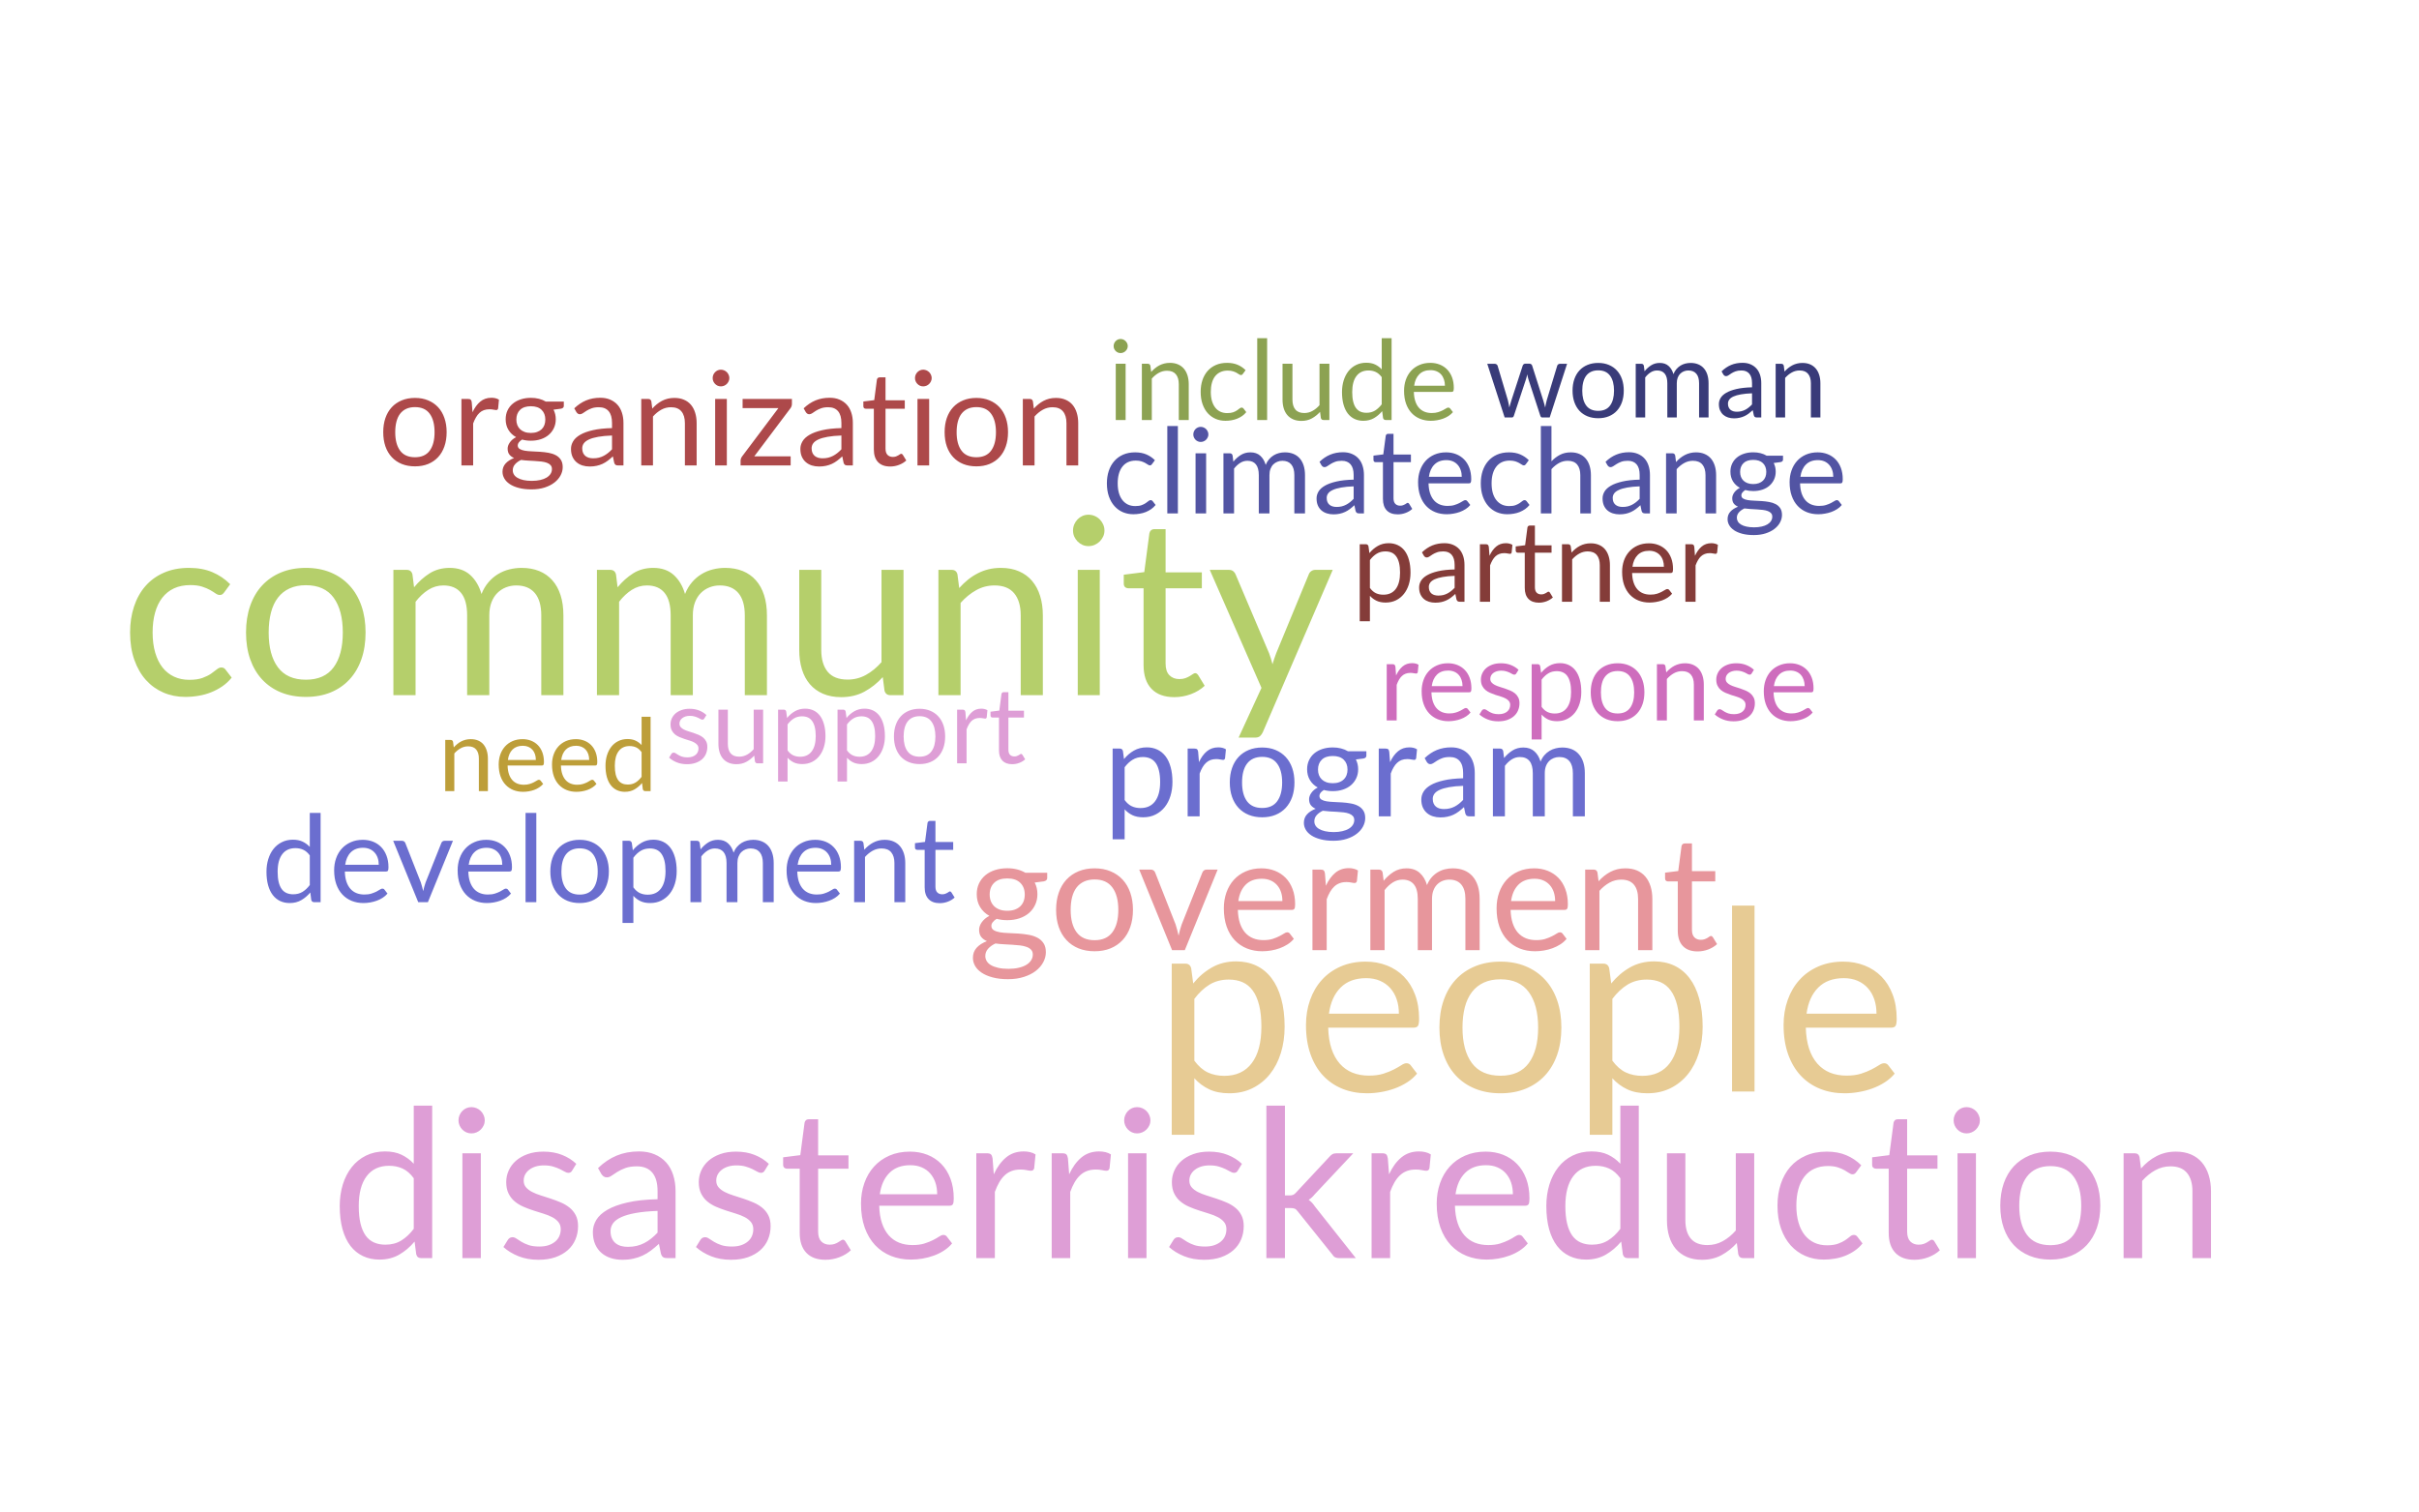
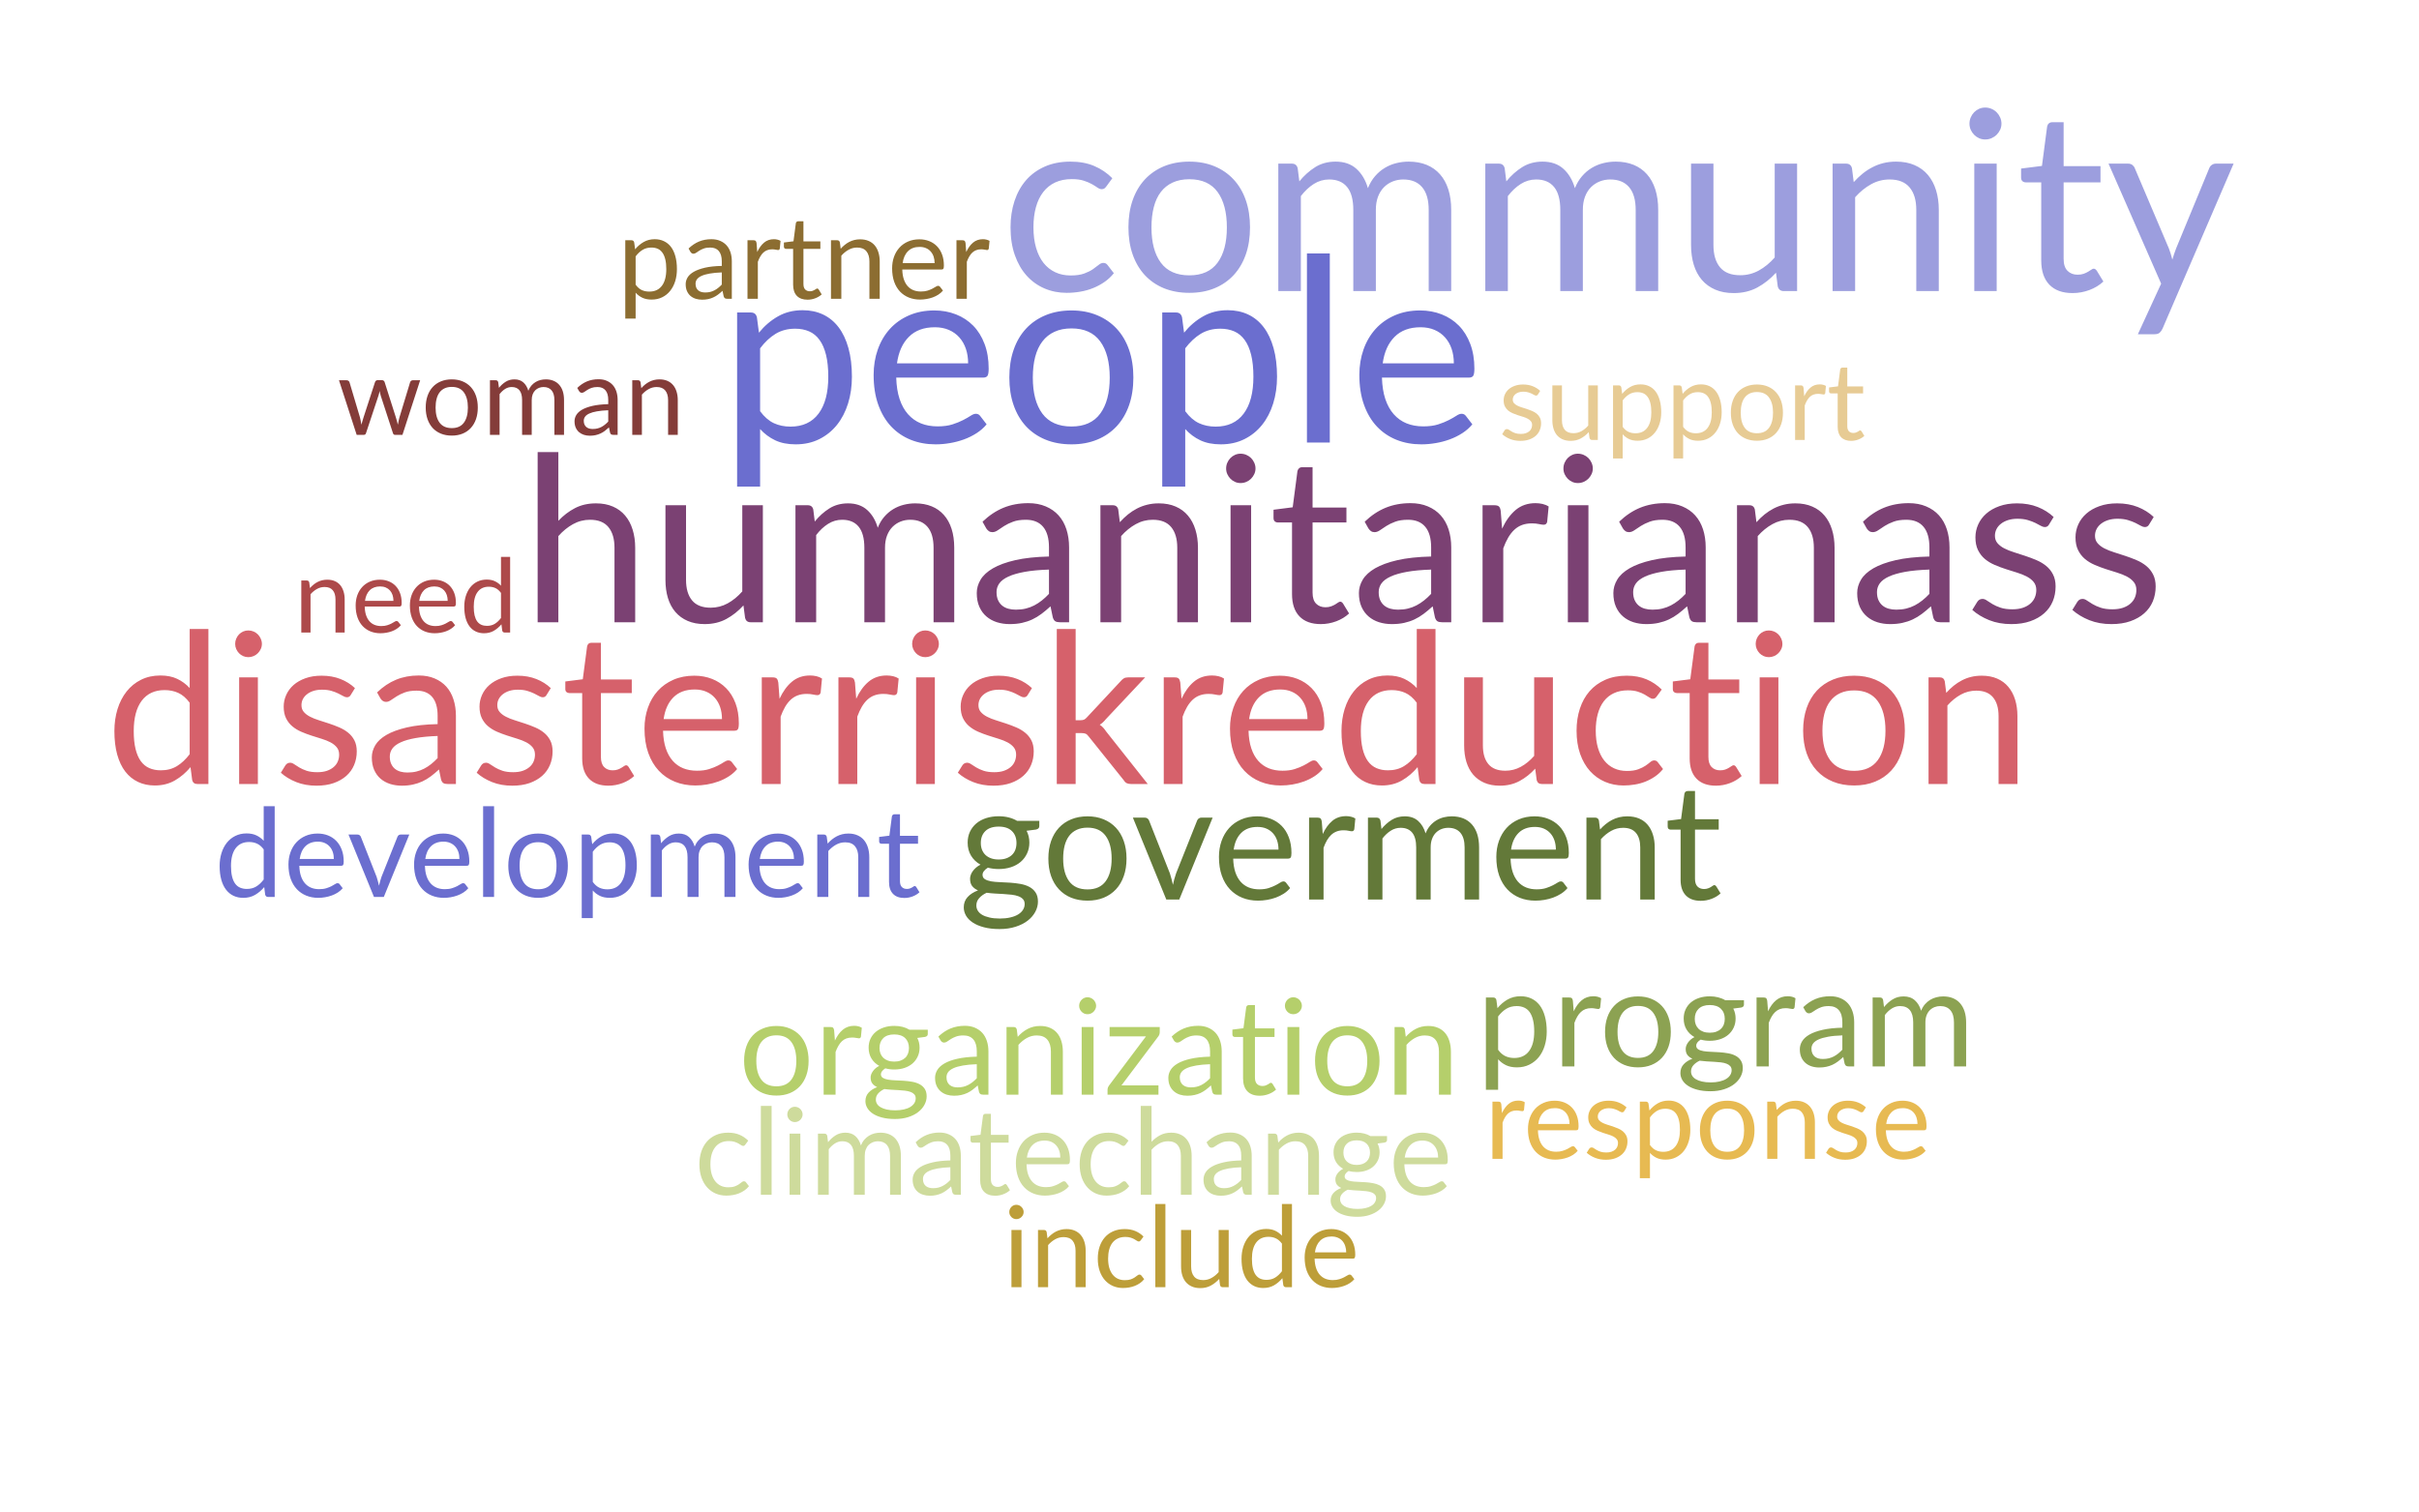
<svg xmlns="http://www.w3.org/2000/svg" width="960" height="600" version="1.1">
  <g />
-   <g transform="translate(480,300)scale(1.002088,1.002088)">
-     <text text-anchor="middle" transform="translate(-191,-24)rotate(0)" style="font-size: 98px; font-family: Lato; fill: rgb(181, 207, 107);">community</text>
-     <text text-anchor="middle" transform="translate(51,77)" style="font-size: 10px; font-family: Lato; fill: rgb(99, 121, 57);" />
-     <text text-anchor="middle" transform="translate(-262,14)" style="font-size: 40px; font-family: Lato; fill: rgb(189, 158, 57);">need</text>
-     <text text-anchor="middle" transform="translate(29,-133)" style="font-size: 44px; font-family: Lato; fill: rgb(140, 162, 82);">include</text>
-     <text text-anchor="middle" transform="translate(127,133)" style="font-size: 100px; font-family: Lato; fill: rgb(231, 203, 148);">people</text>
-     <text text-anchor="middle" transform="translate(53,77)" style="font-size: 63px; font-family: Lato; fill: rgb(231, 150, 156);">goverment</text>
-     <text text-anchor="middle" transform="translate(55,24)rotate(0)" style="font-size: 53px; font-family: Lato; fill: rgb(107, 110, 207);">program</text>
-     <text text-anchor="middle" transform="translate(-189,-115)rotate(0)" style="font-size: 52px; font-family: Lato; fill: rgb(173, 73, 74);">organization</text>
-     <text text-anchor="middle" transform="translate(-238,58)" style="font-size: 48px; font-family: Lato; fill: rgb(107, 110, 207);">development</text>
-     <text text-anchor="middle" transform="translate(105,-96)" style="font-size: 47px; font-family: Lato; fill: rgb(82, 84, 163);">climatechange</text>
-     <text text-anchor="middle" transform="translate(129,-61)" style="font-size: 45px; font-family: Lato; fill: rgb(132, 60, 57);">partner</text>
-     <text text-anchor="middle" transform="translate(154,-14)rotate(0)" style="font-size: 44px; font-family: Lato; fill: rgb(206, 109, 189);">response</text>
-     <text text-anchor="middle" transform="translate(-144,3)rotate(0)" style="font-size: 42px; font-family: Lato; fill: rgb(222, 158, 214);">support</text>
-     <text text-anchor="middle" transform="translate(177,-134)rotate(0)" style="font-size: 42px; font-family: Lato; fill: rgb(57, 59, 121);">woman</text>
-     <text text-anchor="middle" transform="translate(27,199)" style="font-size: 82px; font-family: Lato; fill: rgb(222, 158, 214);">disasterriskreduction</text>
+   <g transform="translate(480,300)scale(1.019108,1.019108)">
+     <text text-anchor="middle" transform="translate(-250,55)" style="font-size: 48px; font-family: Lato; fill: rgb(107, 110, 207);">development</text>
+     <text text-anchor="middle" transform="translate(-53,125)" style="font-size: 10px; font-family: Lato; fill: rgb(99, 121, 57);" />
+     <text text-anchor="middle" transform="translate(-42,-122)" style="font-size: 100px; font-family: Lato; fill: rgb(107, 110, 207);">people</text>
+     <text text-anchor="middle" transform="translate(159,-181)" style="font-size: 98px; font-family: Lato; fill: rgb(156, 158, 222);">community</text>
+     <text text-anchor="middle" transform="translate(51,56)" style="font-size: 63px; font-family: Lato; fill: rgb(99, 121, 57);">goverment</text>
+     <text text-anchor="middle" transform="translate(201,121)" style="font-size: 53px; font-family: Lato; fill: rgb(140, 162, 82);">program</text>
+     <text text-anchor="middle" transform="translate(-43,132)" style="font-size: 52px; font-family: Lato; fill: rgb(181, 207, 107);">organization</text>
+     <text text-anchor="middle" transform="translate(-53,171)" style="font-size: 47px; font-family: Lato; fill: rgb(206, 219, 156);">climatechange</text>
+     <text text-anchor="middle" transform="translate(-158,-178)" style="font-size: 45px; font-family: Lato; fill: rgb(140, 109, 49);">partner</text>
+     <text text-anchor="middle" transform="translate(-11,207)" style="font-size: 44px; font-family: Lato; fill: rgb(189, 158, 57);">include</text>
+     <text text-anchor="middle" transform="translate(194,157)" style="font-size: 44px; font-family: Lato; fill: rgb(231, 186, 82);">response</text>
+     <text text-anchor="middle" transform="translate(184,-123)" style="font-size: 42px; font-family: Lato; fill: rgb(231, 203, 148);">support</text>
+     <text text-anchor="middle" transform="translate(-272,-125)" style="font-size: 42px; font-family: Lato; fill: rgb(132, 60, 57);">woman</text>
+     <text text-anchor="middle" transform="translate(-313,-48)" style="font-size: 40px; font-family: Lato; fill: rgb(173, 73, 74);">need</text>
+     <text text-anchor="middle" transform="translate(-55,11)" style="font-size: 82px; font-family: Lato; fill: rgb(214, 97, 107);">disasterriskreduction</text>
+     <text text-anchor="middle" transform="translate(52,-52)rotate(0)" style="font-size: 90px; font-family: Lato; fill: rgb(123, 65, 115);">humanitarianass</text>
  </g>
</svg>
